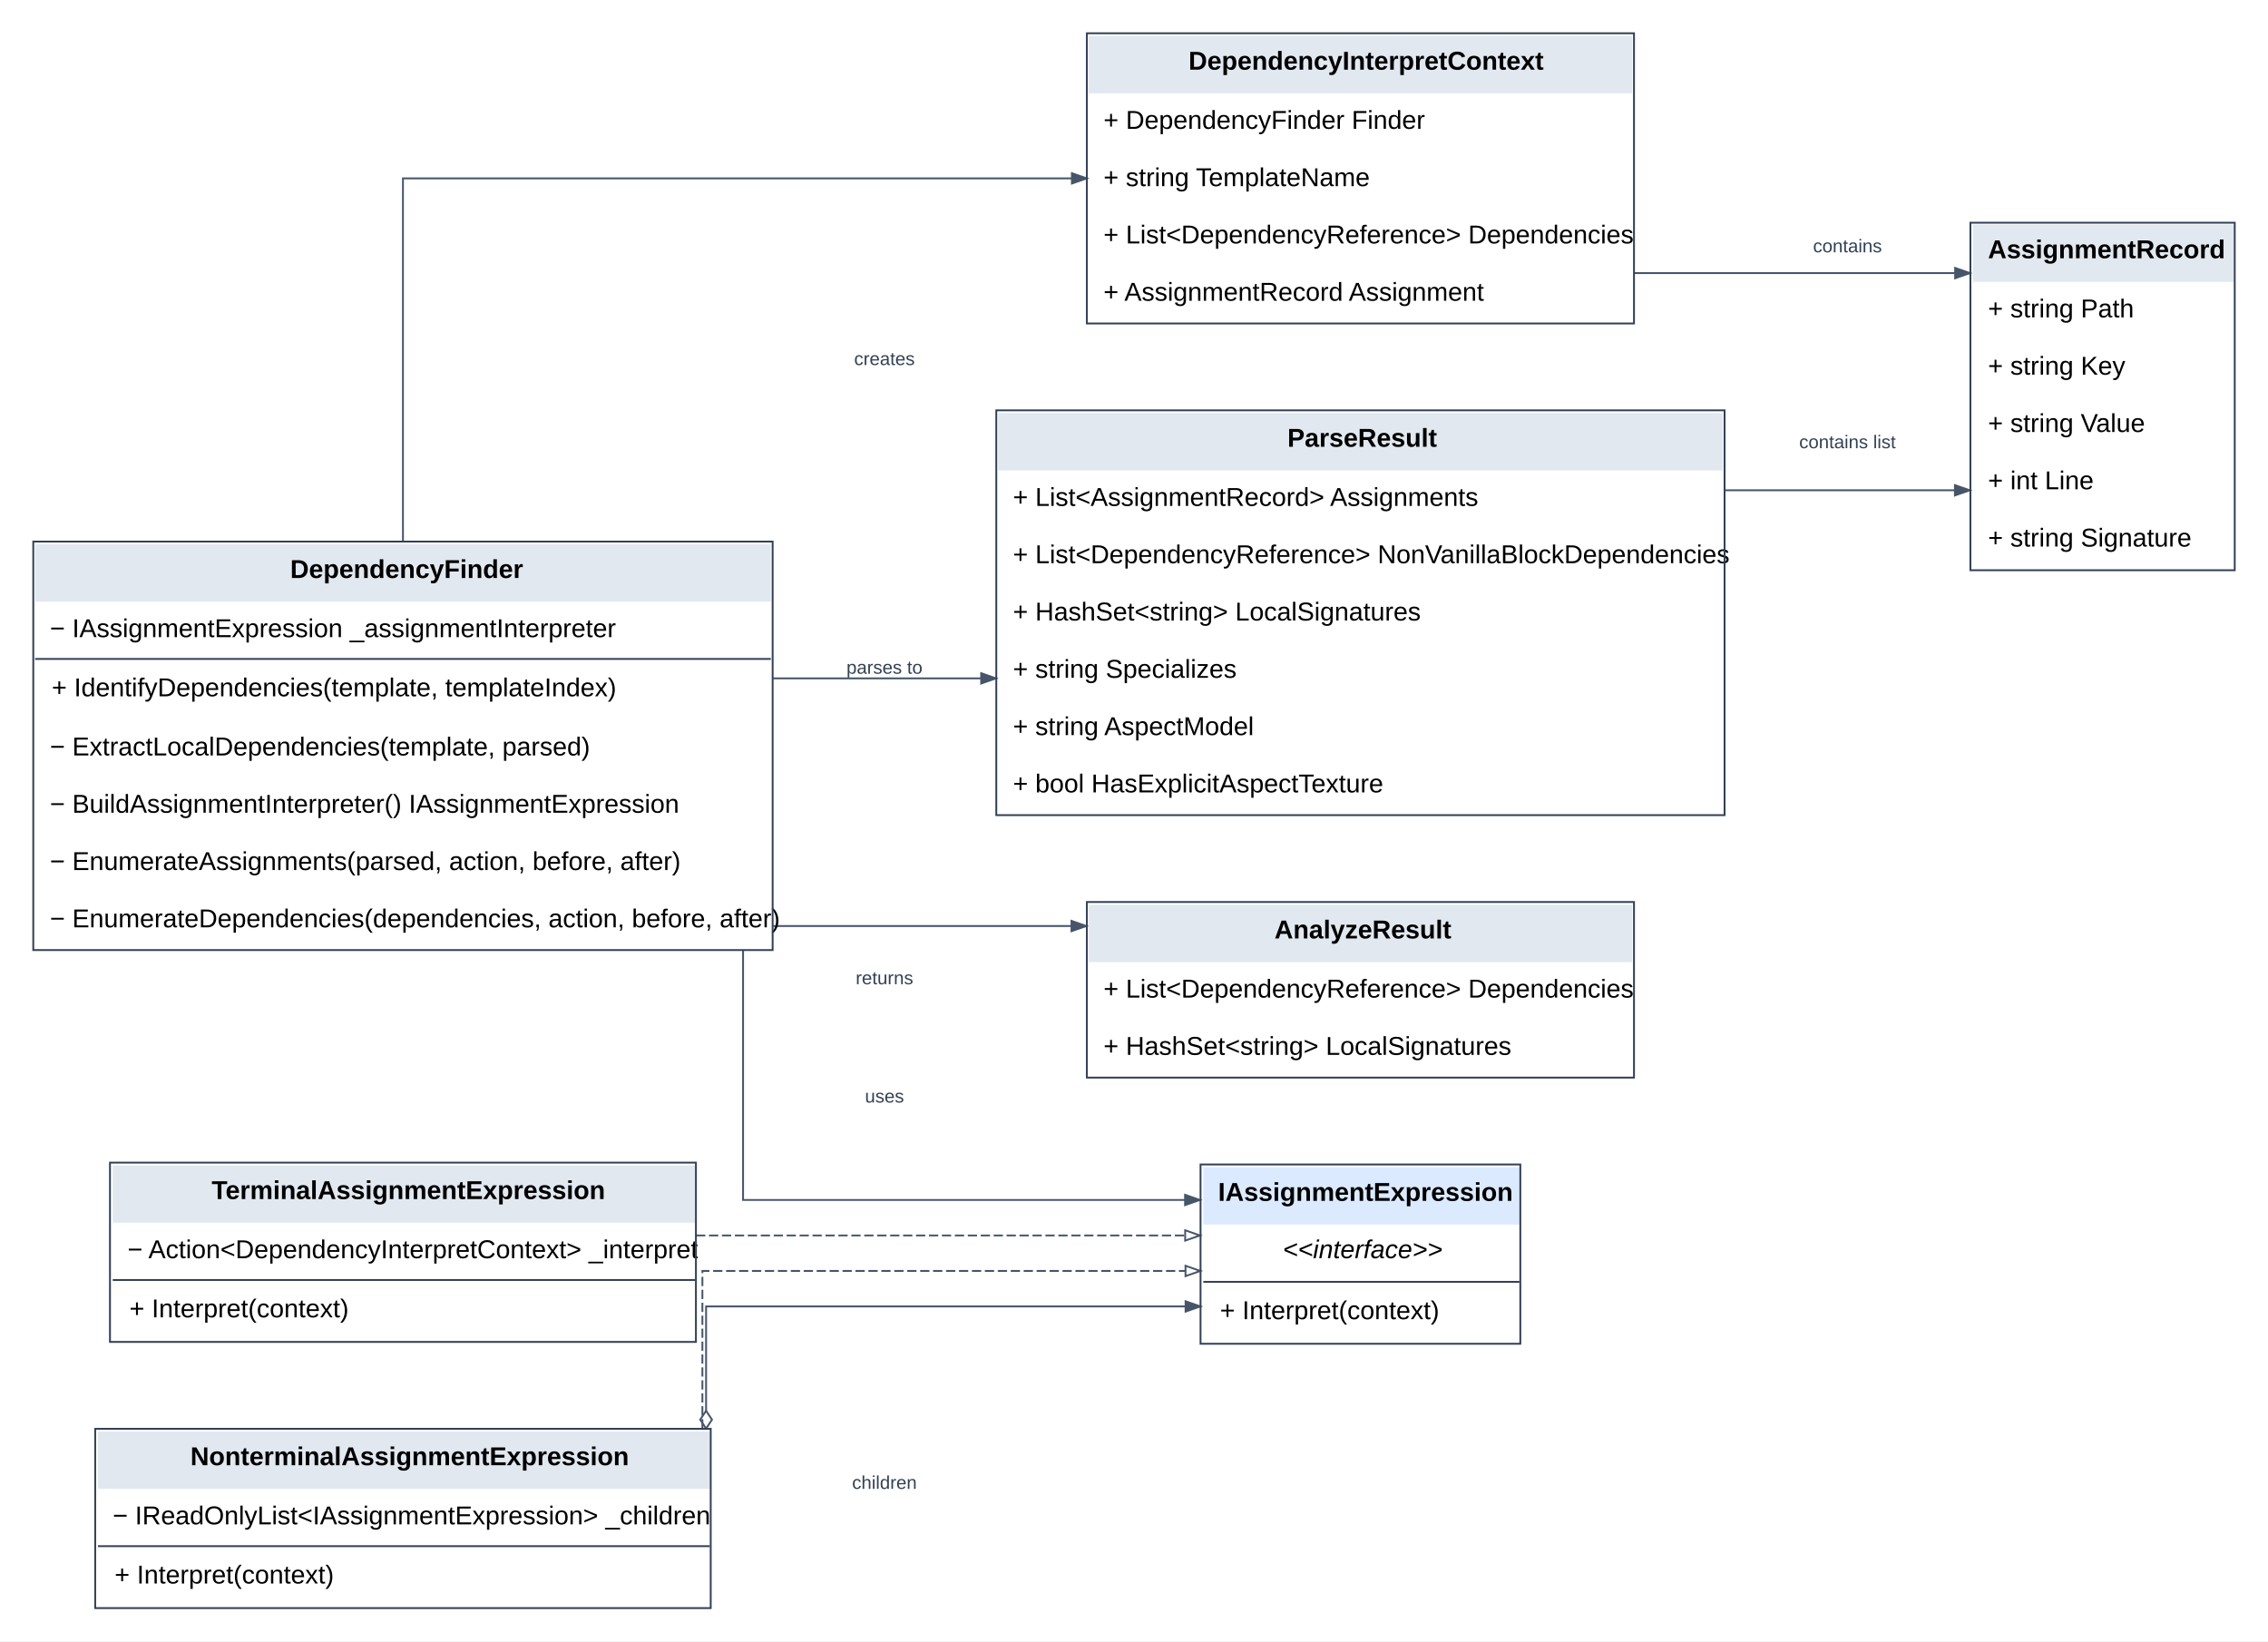
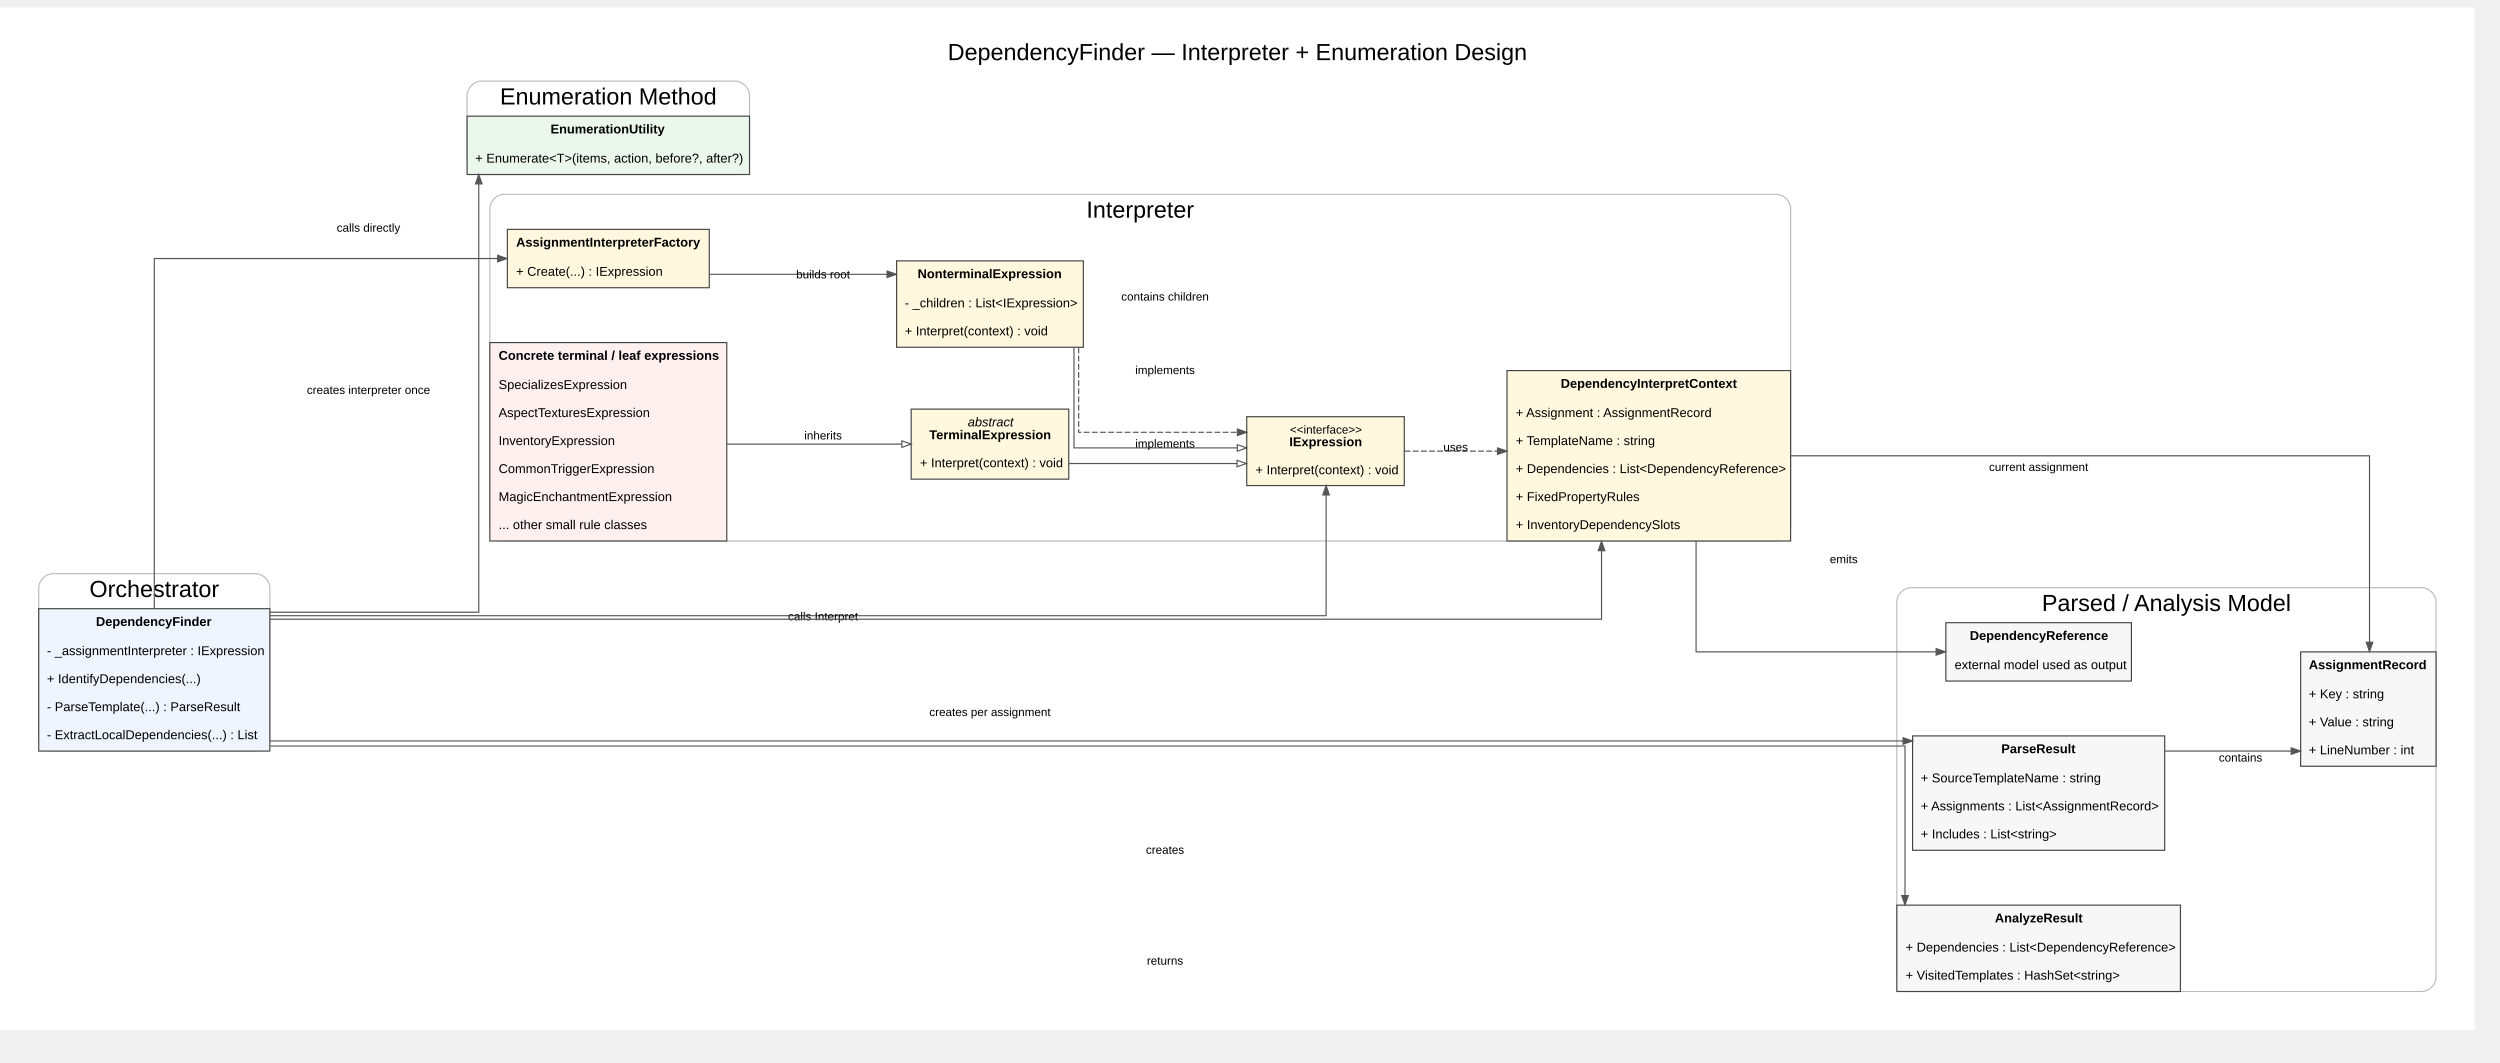
- <svg xmlns="http://www.w3.org/2000/svg" width="1227pt" height="888pt" viewBox="0.00 0.00 1227.00 888.00">
-   <g id="graph0" class="graph" transform="scale(1 1) rotate(0) translate(18 870)">
-     <polygon fill="white" stroke="transparent" points="-18,18 -18,-870 1209,-870 1209,18 -18,18" />
-     <g id="edge4" class="edge">
-       <path fill="none" stroke="#475569" d="M200,-577.33C200,-665.27 200,-773.5 200,-773.5 200,-773.5 561.91,-773.5 561.91,-773.5" />
-       <polygon fill="#475569" stroke="#475569" points="561.91,-776.3 569.91,-773.5 561.91,-770.7 561.91,-776.3" />
-       <text text-anchor="middle" x="460.5" y="-672.5" font-family="Arial" font-size="10.00" fill="#334155">creates</text>
+ <svg xmlns="http://www.w3.org/2000/svg" width="2164pt" height="920pt" viewBox="21.60 21.60 2142.00 898.00">
+   <g id="graph0" class="graph" transform="scale(1 1) rotate(0) translate(46.8 872.8)">
+     <polygon fill="white" stroke="transparent" points="-25.2,25.2 -25.2,-851.2 2095.2,-851.2 2095.2,25.2 -25.2,25.2" />
+     <text text-anchor="middle" x="1035" y="-806" font-family="Arial" font-size="20.00">DependencyFinder — Interpreter + Enumeration Design</text>
+     <g id="clust1" class="cluster">
+       <path fill="white" stroke="#bbbbbb" d="M20,-214C20,-214 194,-214 194,-214 200,-214 206,-220 206,-226 206,-226 206,-354 206,-354 206,-360 200,-366 194,-366 194,-366 20,-366 20,-366 14,-366 8,-360 8,-354 8,-354 8,-226 8,-226 8,-220 14,-214 20,-214" />
+       <text text-anchor="middle" x="107" y="-346" font-family="Arial" font-size="20.00">Orchestrator</text>
+     </g>
+     <g id="clust2" class="cluster">
+       <path fill="white" stroke="#bbbbbb" d="M387,-708C387,-708 605,-708 605,-708 611,-708 617,-714 617,-720 617,-720 617,-776 617,-776 617,-782 611,-788 605,-788 605,-788 387,-788 387,-788 381,-788 375,-782 375,-776 375,-776 375,-720 375,-720 375,-714 381,-708 387,-708" />
+       <text text-anchor="middle" x="496" y="-768" font-family="Arial" font-size="20.00">Enumeration Method</text>
+     </g>
+     <g id="clust3" class="cluster">
+       <path fill="white" stroke="#bbbbbb" d="M406.5,-394C406.5,-394 1497,-394 1497,-394 1503,-394 1509,-400 1509,-406 1509,-406 1509,-679 1509,-679 1509,-685 1503,-691 1497,-691 1497,-691 406.5,-691 406.5,-691 400.5,-691 394.5,-685 394.5,-679 394.5,-679 394.5,-406 394.5,-406 394.5,-400 400.5,-394 406.5,-394" />
+       <text text-anchor="middle" x="951.75" y="-671" font-family="Arial" font-size="20.00">Interpreter</text>
+     </g>
+     <g id="clust4" class="cluster">
+       <path fill="white" stroke="#bbbbbb" d="M1612,-8C1612,-8 2050,-8 2050,-8 2056,-8 2062,-14 2062,-20 2062,-20 2062,-342 2062,-342 2062,-348 2056,-354 2050,-354 2050,-354 1612,-354 1612,-354 1606,-354 1600,-348 1600,-342 1600,-342 1600,-20 1600,-20 1600,-14 1606,-8 1612,-8" />
+       <text text-anchor="middle" x="1831" y="-334" font-family="Arial" font-size="20.00">Parsed / Analysis Model</text>
+     </g>
+     <g id="node1" class="node">
+       <polygon fill="#eef5ff" stroke="transparent" points="8,-214 8,-336 206,-336 206,-214 8,-214" />
+       <text text-anchor="start" x="57" y="-321.2" font-family="Arial" font-weight="bold" font-size="11.00">DependencyFinder</text>
+       <text text-anchor="start" x="15" y="-296.2" font-family="Arial" font-size="11.00">- _assignmentInterpreter : IExpression</text>
+       <text text-anchor="start" x="15" y="-272.2" font-family="Arial" font-size="11.00">+ IdentifyDependencies(...)</text>
+       <text text-anchor="start" x="15" y="-248.2" font-family="Arial" font-size="11.00">- ParseTemplate(...) : ParseResult</text>
+       <text text-anchor="start" x="15" y="-224.2" font-family="Arial" font-size="11.00">- ExtractLocalDependencies(...) : List</text>
+       <polygon fill="none" stroke="#444444" points="8,-214 8,-336 206,-336 206,-214 8,-214" />
+     </g>
+     <g id="node2" class="node">
+       <polygon fill="#eaf7ea" stroke="transparent" points="375,-708 375,-758 617,-758 617,-708 375,-708" />
+       <text text-anchor="start" x="446.5" y="-743.2" font-family="Arial" font-weight="bold" font-size="11.00">EnumerationUtility</text>
+       <text text-anchor="start" x="382" y="-718.2" font-family="Arial" font-size="11.00">+ Enumerate&lt;T&gt;(items, action, before?, after?)</text>
+       <polygon fill="none" stroke="#444444" points="375,-708 375,-758 617,-758 617,-708 375,-708" />
+     </g>
+     <g id="edge7" class="edge">
+       <path fill="none" stroke="#555555" d="M206.19,-333C286.02,-333 385,-333 385,-333 385,-333 385,-699.98 385,-699.98" />
+       <polygon fill="#555555" stroke="#555555" points="382.2,-699.98 385,-707.98 387.8,-699.98 382.2,-699.98" />
+       <text text-anchor="middle" x="290.5" y="-659" font-family="Arial" font-size="10.00">calls directly</text>
+     </g>
+     <g id="node3" class="node">
+       <polygon fill="#fff8df" stroke="transparent" points="409.5,-611 409.5,-661 582.5,-661 582.5,-611 409.5,-611" />
+       <text text-anchor="start" x="417" y="-646.2" font-family="Arial" font-weight="bold" font-size="11.00">AssignmentInterpreterFactory</text>
+       <text text-anchor="start" x="417" y="-621.2" font-family="Arial" font-size="11.00">+ Create(...) : IExpression</text>
+       <polygon fill="none" stroke="#444444" points="409.5,-611 409.5,-661 582.5,-661 582.5,-611 409.5,-611" />
+     </g>
+     <g id="edge1" class="edge">
+       <path fill="none" stroke="#555555" d="M107,-336.24C107,-439.23 107,-636 107,-636 107,-636 401.18,-636 401.18,-636" />
+       <polygon fill="#555555" stroke="#555555" points="401.19,-638.8 409.18,-636 401.18,-633.2 401.19,-638.8" />
+       <text text-anchor="middle" x="290.5" y="-520" font-family="Arial" font-size="10.00">creates interpreter once</text>
+     </g>
+     <g id="node4" class="node">
+       <polygon fill="#fff8df" stroke="transparent" points="1043,-441.5 1043,-500.5 1178,-500.5 1178,-441.5 1043,-441.5" />
+       <text text-anchor="start" x="1080" y="-486" font-family="Arial" font-size="10.00">&lt;&lt;interface&gt;&gt;</text>
+       <text text-anchor="start" x="1079.5" y="-475.2" font-family="Arial" font-weight="bold" font-size="11.00">IExpression</text>
+       <text text-anchor="start" x="1050.5" y="-451.2" font-family="Arial" font-size="11.00">+ Interpret(context) : void</text>
+       <polygon fill="none" stroke="#444444" points="1043,-441.5 1043,-500.5 1178,-500.5 1178,-441.5 1043,-441.5" />
+     </g>
+     <g id="edge11" class="edge">
+       <path fill="none" stroke="#555555" d="M206.02,-330C459.31,-330 1111,-330 1111,-330 1111,-330 1111,-433.44 1111,-433.44" />
+       <polygon fill="#555555" stroke="#555555" points="1108.2,-433.44 1111,-441.44 1113.8,-433.44 1108.2,-433.44" />
+       <text text-anchor="middle" x="680" y="-326" font-family="Arial" font-size="10.00">calls Interpret</text>
+     </g>
+     <g id="node8" class="node">
+       <polygon fill="#fff8df" stroke="transparent" points="1266,-394 1266,-540 1509,-540 1509,-394 1266,-394" />
+       <text text-anchor="start" x="1312" y="-525.2" font-family="Arial" font-weight="bold" font-size="11.00">DependencyInterpretContext</text>
+       <text text-anchor="start" x="1273.5" y="-500.2" font-family="Arial" font-size="11.00">+ Assignment : AssignmentRecord</text>
+       <text text-anchor="start" x="1273.5" y="-476.2" font-family="Arial" font-size="11.00">+ TemplateName : string</text>
+       <text text-anchor="start" x="1273.5" y="-452.2" font-family="Arial" font-size="11.00">+ Dependencies : List&lt;DependencyReference&gt;</text>
+       <text text-anchor="start" x="1273.5" y="-428.2" font-family="Arial" font-size="11.00">+ FixedPropertyRules</text>
+       <text text-anchor="start" x="1273.5" y="-404.2" font-family="Arial" font-size="11.00">+ InventoryDependencySlots</text>
+       <polygon fill="none" stroke="#444444" points="1266,-394 1266,-540 1509,-540 1509,-394 1266,-394" />
+     </g>
+     <g id="edge10" class="edge">
+       <path fill="none" stroke="#555555" d="M206.12,-327C500.13,-327 1347,-327 1347,-327 1347,-327 1347,-385.72 1347,-385.72" />
+       <polygon fill="#555555" stroke="#555555" points="1344.2,-385.72 1347,-393.72 1349.8,-385.72 1344.2,-385.72" />
+       <text text-anchor="middle" x="823" y="-244" font-family="Arial" font-size="10.00">creates per assignment</text>
+     </g>
+     <g id="node9" class="node">
+       <polygon fill="#f7f7f7" stroke="transparent" points="1613.5,-129 1613.5,-227 1829.5,-227 1829.5,-129 1613.5,-129" />
+       <text text-anchor="start" x="1689.5" y="-212.2" font-family="Arial" font-weight="bold" font-size="11.00">ParseResult</text>
+       <text text-anchor="start" x="1620.5" y="-187.2" font-family="Arial" font-size="11.00">+ SourceTemplateName : string</text>
+       <text text-anchor="start" x="1620.5" y="-163.2" font-family="Arial" font-size="11.00">+ Assignments : List&lt;AssignmentRecord&gt;</text>
+       <text text-anchor="start" x="1620.5" y="-139.2" font-family="Arial" font-size="11.00">+ Includes : List&lt;string&gt;</text>
+       <polygon fill="none" stroke="#444444" points="1613.5,-129 1613.5,-227 1829.5,-227 1829.5,-129 1613.5,-129" />
+     </g>
+     <g id="edge8" class="edge">
+       <path fill="none" stroke="#555555" d="M206.17,-222.67C206.17,-222.67 1605.37,-222.67 1605.37,-222.67" />
+       <polygon fill="#555555" stroke="#555555" points="1605.37,-225.47 1613.37,-222.67 1605.37,-219.87 1605.37,-225.47" />
+       <text text-anchor="middle" x="973" y="-126" font-family="Arial" font-size="10.00">creates</text>
+     </g>
+     <g id="node11" class="node">
+       <polygon fill="#f7f7f7" stroke="transparent" points="1600,-8 1600,-82 1843,-82 1843,-8 1600,-8" />
+       <text text-anchor="start" x="1684" y="-67.2" font-family="Arial" font-weight="bold" font-size="11.00">AnalyzeResult</text>
+       <text text-anchor="start" x="1607.5" y="-42.2" font-family="Arial" font-size="11.00">+ Dependencies : List&lt;DependencyReference&gt;</text>
+       <text text-anchor="start" x="1607.5" y="-18.2" font-family="Arial" font-size="11.00">+ VisitedTemplates : HashSet&lt;string&gt;</text>
+       <polygon fill="none" stroke="#444444" points="1600,-8 1600,-82 1843,-82 1843,-8 1600,-8" />
+     </g>
+     <g id="edge15" class="edge">
+       <path fill="none" stroke="#555555" d="M206.29,-218.33C540.98,-218.33 1607,-218.33 1607,-218.33 1607,-218.33 1607,-90.18 1607,-90.18" />
+       <polygon fill="#555555" stroke="#555555" points="1609.8,-90.18 1607,-82.18 1604.2,-90.18 1609.8,-90.18" />
+       <text text-anchor="middle" x="973" y="-31" font-family="Arial" font-size="10.00">returns</text>
+     </g>
+     <g id="node5" class="node">
+       <polygon fill="#fff8df" stroke="transparent" points="743,-560 743,-634 903,-634 903,-560 743,-560" />
+       <text text-anchor="start" x="761" y="-619.2" font-family="Arial" font-weight="bold" font-size="11.00">NonterminalExpression</text>
+       <text text-anchor="start" x="750" y="-594.2" font-family="Arial" font-size="11.00">- _children : List&lt;IExpression&gt;</text>
+       <text text-anchor="start" x="750" y="-570.2" font-family="Arial" font-size="11.00">+ Interpret(context) : void</text>
+       <polygon fill="none" stroke="#444444" points="743,-560 743,-634 903,-634 903,-560 743,-560" />
+     </g>
+     <g id="edge2" class="edge">
+       <path fill="none" stroke="#555555" d="M582.77,-622.5C582.77,-622.5 734.84,-622.5 734.84,-622.5" />
+       <polygon fill="#555555" stroke="#555555" points="734.84,-625.3 742.84,-622.5 734.84,-619.7 734.84,-625.3" />
+       <text text-anchor="middle" x="680" y="-619" font-family="Arial" font-size="10.00">builds root</text>
+     </g>
+     <g id="edge12" class="edge">
+       <path fill="none" stroke="#555555" stroke-dasharray="5,2" d="M1178.26,-471C1178.26,-471 1257.86,-471 1257.86,-471" />
+       <polygon fill="#555555" stroke="#555555" points="1257.86,-473.8 1265.86,-471 1257.86,-468.2 1257.86,-473.8" />
+       <text text-anchor="middle" x="1222" y="-471" font-family="Arial" font-size="10.00">uses</text>
    </g>
    <g id="edge3" class="edge">
-       <path fill="none" stroke="#475569" d="M384,-355.87C384,-290.65 384,-220.8 384,-220.8 384,-220.8 623.12,-220.8 623.12,-220.8" />
-       <polygon fill="#475569" stroke="#475569" points="623.12,-223.6 631.12,-220.8 623.12,-218 623.12,-223.6" />
-       <text text-anchor="middle" x="460.5" y="-273.5" font-family="Arial" font-size="10.00" fill="#334155">uses</text>
+       <path fill="none" stroke="#555555" d="M895,-559.69C895,-523.41 895,-473.75 895,-473.75 895,-473.75 1034.91,-473.75 1034.91,-473.75" />
+       <polygon fill="none" stroke="#555555" points="1034.91,-476.55 1042.91,-473.75 1034.91,-470.95 1034.91,-476.55" />
+       <text text-anchor="middle" x="973" y="-537" font-family="Arial" font-size="10.00">implements</text>
    </g>
-     <g id="edge1" class="edge">
-       <path fill="none" stroke="#475569" d="M400.27,-503C400.27,-503 512.82,-503 512.82,-503" />
-       <polygon fill="#475569" stroke="#475569" points="512.82,-505.8 520.82,-503 512.82,-500.2 512.82,-505.8" />
-       <text text-anchor="middle" x="460.5" y="-505.5" font-family="Arial" font-size="10.00" fill="#334155">parses to</text>
+     <g id="edge6" class="edge">
+       <path fill="none" stroke="#555555" stroke-dasharray="5,2" d="M899,-559.8C899,-527.93 899,-487.12 899,-487.12 899,-487.12 1035,-487.12 1035,-487.12" />
+       <polygon fill="#555555" stroke="#555555" points="1035,-489.93 1043,-487.12 1035,-484.33 1035,-489.93" />
+       <text text-anchor="middle" x="973" y="-600" font-family="Arial" font-size="10.00">contains children</text>
    </g>
-     <g id="edge2" class="edge">
-       <path fill="none" stroke="#475569" d="M400.27,-369C400.27,-369 561.68,-369 561.68,-369" />
-       <polygon fill="#475569" stroke="#475569" points="561.68,-371.8 569.68,-369 561.68,-366.2 561.68,-371.8" />
-       <text text-anchor="middle" x="460.5" y="-337.5" font-family="Arial" font-size="10.00" fill="#334155">returns</text>
+     <g id="node6" class="node">
+       <polygon fill="#fff8df" stroke="transparent" points="755.5,-447 755.5,-507 890.5,-507 890.5,-447 755.5,-447" />
+       <text text-anchor="start" x="804" y="-492.2" font-family="Arial" font-style="italic" font-size="11.00">abstract</text>
+       <text text-anchor="start" x="771" y="-481.2" font-family="Arial" font-weight="bold" font-size="11.00">TerminalExpression</text>
+       <text text-anchor="start" x="763" y="-457.2" font-family="Arial" font-size="11.00">+ Interpret(context) : void</text>
+       <polygon fill="none" stroke="#444444" points="755.5,-447 755.5,-507 890.5,-507 890.5,-447 755.5,-447" />
    </g>
-     <g id="edge8" class="edge">
-       <path fill="none" stroke="#475569" d="M866.08,-722.25C866.08,-722.25 1039.74,-722.25 1039.74,-722.25" />
-       <polygon fill="#475569" stroke="#475569" points="1039.74,-725.05 1047.74,-722.25 1039.74,-719.45 1039.74,-725.05" />
-       <text text-anchor="middle" x="981.5" y="-733.5" font-family="Arial" font-size="10.00" fill="#334155">contains</text>
+     <g id="edge4" class="edge">
+       <path fill="none" stroke="#555555" d="M890.77,-460.38C890.77,-460.38 1034.69,-460.38 1034.69,-460.38" />
+       <polygon fill="none" stroke="#555555" points="1034.69,-463.18 1042.69,-460.38 1034.69,-457.58 1034.69,-463.18" />
+       <text text-anchor="middle" x="973" y="-474" font-family="Arial" font-size="10.00">implements</text>
+     </g>
+     <g id="node7" class="node">
+       <polygon fill="#fff0f0" stroke="transparent" points="394.5,-394 394.5,-564 597.5,-564 597.5,-394 394.5,-394" />
+       <text text-anchor="start" x="402" y="-549.2" font-family="Arial" font-weight="bold" font-size="11.00">Concrete terminal / leaf expressions</text>
+       <text text-anchor="start" x="402" y="-524.2" font-family="Arial" font-size="11.00">SpecializesExpression</text>
+       <text text-anchor="start" x="402" y="-500.2" font-family="Arial" font-size="11.00">AspectTexturesExpression</text>
+       <text text-anchor="start" x="402" y="-476.2" font-family="Arial" font-size="11.00">InventoryExpression</text>
+       <text text-anchor="start" x="402" y="-452.2" font-family="Arial" font-size="11.00">CommonTriggerExpression</text>
+       <text text-anchor="start" x="402" y="-428.2" font-family="Arial" font-size="11.00">MagicEnchantmentExpression</text>
+       <text text-anchor="start" x="402" y="-404.2" font-family="Arial" font-size="11.00">... other small rule classes</text>
+       <polygon fill="none" stroke="#444444" points="394.5,-394 394.5,-564 597.5,-564 597.5,-394 394.5,-394" />
    </g>
    <g id="edge5" class="edge">
-       <path fill="none" stroke="#475569" stroke-dasharray="5,2" d="M358.58,-201.6C358.58,-201.6 623.18,-201.6 623.18,-201.6" />
-       <polygon fill="none" stroke="#475569" points="623.18,-204.4 631.18,-201.6 623.18,-198.8 623.18,-204.4" />
+       <path fill="none" stroke="#555555" d="M597.67,-477C597.67,-477 747.5,-477 747.5,-477" />
+       <polygon fill="none" stroke="#555555" points="747.5,-479.8 755.5,-477 747.5,-474.2 747.5,-479.8" />
+       <text text-anchor="middle" x="680" y="-481" font-family="Arial" font-size="10.00">inherits</text>
    </g>
-     <g id="edge6" class="edge">
-       <path fill="none" stroke="#475569" stroke-dasharray="5,2" d="M362,-97.22C362,-135.51 362,-182.4 362,-182.4 362,-182.4 623.37,-182.4 623.37,-182.4" />
-       <polygon fill="none" stroke="#475569" points="623.37,-185.2 631.37,-182.4 623.37,-179.6 623.37,-185.2" />
+     <g id="node10" class="node">
+       <polygon fill="#f7f7f7" stroke="transparent" points="1946,-201 1946,-299 2062,-299 2062,-201 1946,-201" />
+       <text text-anchor="start" x="1953" y="-284.2" font-family="Arial" font-weight="bold" font-size="11.00">AssignmentRecord</text>
+       <text text-anchor="start" x="1953" y="-259.2" font-family="Arial" font-size="11.00">+ Key : string</text>
+       <text text-anchor="start" x="1953" y="-235.2" font-family="Arial" font-size="11.00">+ Value : string</text>
+       <text text-anchor="start" x="1953" y="-211.2" font-family="Arial" font-size="11.00">+ LineNumber : int</text>
+       <polygon fill="none" stroke="#444444" points="1946,-201 1946,-299 2062,-299 2062,-201 1946,-201" />
    </g>
-     <g id="edge7" class="edge">
-       <path fill="none" stroke="#475569" d="M364,-106.74C364,-106.74 364,-163.2 364,-163.2 364,-163.2 623.4,-163.2 623.4,-163.2" />
-       <polygon fill="none" stroke="#475569" points="364,-106.74 360.8,-101.94 364,-97.14 367.2,-101.94 364,-106.74" />
-       <polygon fill="#475569" stroke="#475569" points="623.4,-166 631.4,-163.2 623.4,-160.4 623.4,-166" />
-       <text text-anchor="middle" x="460.5" y="-64.5" font-family="Arial" font-size="10.00" fill="#334155">children</text>
+     <g id="edge13" class="edge">
+       <path fill="none" stroke="#555555" d="M1509.13,-467C1689.03,-467 2005,-467 2005,-467 2005,-467 2005,-307.24 2005,-307.24" />
+       <polygon fill="#555555" stroke="#555555" points="2007.8,-307.24 2005,-299.24 2002.2,-307.24 2007.8,-307.24" />
+       <text text-anchor="middle" x="1721.5" y="-454" font-family="Arial" font-size="10.00">current assignment</text>
+     </g>
+     <g id="node12" class="node">
+       <polygon fill="#f7f7f7" stroke="transparent" points="1642,-274 1642,-324 1801,-324 1801,-274 1642,-274" />
+       <text text-anchor="start" x="1662.5" y="-309.2" font-family="Arial" font-weight="bold" font-size="11.00">DependencyReference</text>
+       <text text-anchor="start" x="1649.5" y="-284.2" font-family="Arial" font-size="11.00">external model used as output</text>
+       <polygon fill="none" stroke="#444444" points="1642,-274 1642,-324 1801,-324 1801,-274 1642,-274" />
+     </g>
+     <g id="edge14" class="edge">
+       <path fill="none" stroke="#555555" d="M1428,-393.8C1428,-348.53 1428,-299 1428,-299 1428,-299 1633.69,-299 1633.69,-299" />
+       <polygon fill="#555555" stroke="#555555" points="1633.69,-301.8 1641.69,-299 1633.69,-296.2 1633.69,-301.8" />
+       <text text-anchor="middle" x="1554.5" y="-375" font-family="Arial" font-size="10.00">emits</text>
    </g>
    <g id="edge9" class="edge">
-       <path fill="none" stroke="#475569" d="M915.22,-604.75C915.22,-604.75 1039.63,-604.75 1039.63,-604.75" />
-       <polygon fill="#475569" stroke="#475569" points="1039.63,-607.55 1047.63,-604.75 1039.63,-601.95 1039.63,-607.55" />
-       <text text-anchor="middle" x="981.5" y="-627.5" font-family="Arial" font-size="10.00" fill="#334155">contains list</text>
-     </g>
-     <g id="node1" class="node">
-       <polygon fill="#e2e8f0" stroke="transparent" points="1,-544.5 1,-575.5 399,-575.5 399,-544.5 1,-544.5" />
-       <text text-anchor="start" x="139" y="-557.3" font-family="Arial" font-weight="bold" font-size="14.00">DependencyFinder</text>
-       <text text-anchor="start" x="9" y="-525.3" font-family="Arial" font-size="14.00">− IAssignmentExpression _assignmentInterpreter</text>
-       <polyline fill="none" stroke="#334155" points="399,-513.5 1,-513.5 " />
-       <text text-anchor="start" x="10" y="-493.3" font-family="Arial" font-size="14.00">+ IdentifyDependencies(template, templateIndex)</text>
-       <text text-anchor="start" x="9" y="-461.3" font-family="Arial" font-size="14.00">− ExtractLocalDependencies(template, parsed)</text>
-       <text text-anchor="start" x="9" y="-430.3" font-family="Arial" font-size="14.00">− BuildAssignmentInterpreter() IAssignmentExpression</text>
-       <text text-anchor="start" x="9" y="-399.3" font-family="Arial" font-size="14.00">− EnumerateAssignments(parsed, action, before, after)</text>
-       <text text-anchor="start" x="9" y="-368.3" font-family="Arial" font-size="14.00">− EnumerateDependencies(dependencies, action, before, after)</text>
-       <polygon fill="none" stroke="#334155" points="0,-356 0,-577 400,-577 400,-356 0,-356" />
-     </g>
-     <g id="node2" class="node">
-       <polygon fill="#e2e8f0" stroke="transparent" points="571,-819.5 571,-850.5 865,-850.5 865,-819.5 571,-819.5" />
-       <text text-anchor="start" x="625" y="-832.3" font-family="Arial" font-weight="bold" font-size="14.00">DependencyInterpretContext</text>
-       <text text-anchor="start" x="579" y="-800.3" font-family="Arial" font-size="14.00">+ DependencyFinder Finder</text>
-       <text text-anchor="start" x="579" y="-769.3" font-family="Arial" font-size="14.00">+ string TemplateName</text>
-       <text text-anchor="start" x="579" y="-738.3" font-family="Arial" font-size="14.00">+ List&lt;DependencyReference&gt; Dependencies</text>
-       <text text-anchor="start" x="579" y="-707.3" font-family="Arial" font-size="14.00">+ AssignmentRecord Assignment</text>
-       <polygon fill="none" stroke="#334155" points="570,-695 570,-852 866,-852 866,-695 570,-695" />
-     </g>
-     <g id="node3" class="node">
-       <polygon fill="#dbeafe" stroke="transparent" points="633,-207.5 633,-238.5 804,-238.5 804,-207.5 633,-207.5" />
-       <text text-anchor="start" x="641" y="-220.3" font-family="Arial" font-weight="bold" font-size="14.00">IAssignmentExpression</text>
-       <text text-anchor="start" x="676" y="-189.3" font-family="Arial" font-style="italic" font-size="14.00">&lt;&lt;interface&gt;&gt;</text>
-       <polyline fill="none" stroke="#334155" points="804,-176.5 633,-176.5 " />
-       <text text-anchor="start" x="642" y="-156.3" font-family="Arial" font-size="14.00">+ Interpret(context)</text>
-       <polygon fill="none" stroke="#334155" points="631.5,-143 631.5,-240 804.5,-240 804.5,-143 631.5,-143" />
-     </g>
-     <g id="node4" class="node">
-       <polygon fill="#e2e8f0" stroke="transparent" points="43,-208.5 43,-239.5 358,-239.5 358,-208.5 43,-208.5" />
-       <text text-anchor="start" x="96.5" y="-221.3" font-family="Arial" font-weight="bold" font-size="14.00">TerminalAssignmentExpression</text>
-       <text text-anchor="start" x="51" y="-189.3" font-family="Arial" font-size="14.00">− Action&lt;DependencyInterpretContext&gt; _interpret</text>
-       <polyline fill="none" stroke="#334155" points="358,-177.5 43,-177.5 " />
-       <text text-anchor="start" x="52" y="-157.3" font-family="Arial" font-size="14.00">+ Interpret(context)</text>
-       <polygon fill="none" stroke="#334155" points="41.5,-144 41.5,-241 358.5,-241 358.5,-144 41.5,-144" />
-     </g>
-     <g id="node5" class="node">
-       <polygon fill="#e2e8f0" stroke="transparent" points="35,-64.5 35,-95.5 366,-95.5 366,-64.5 35,-64.5" />
-       <text text-anchor="start" x="85" y="-77.3" font-family="Arial" font-weight="bold" font-size="14.00">NonterminalAssignmentExpression</text>
-       <text text-anchor="start" x="43" y="-45.3" font-family="Arial" font-size="14.00">− IReadOnlyList&lt;IAssignmentExpression&gt; _children</text>
-       <polyline fill="none" stroke="#334155" points="366,-33.5 35,-33.5 " />
-       <text text-anchor="start" x="44" y="-13.3" font-family="Arial" font-size="14.00">+ Interpret(context)</text>
-       <polygon fill="none" stroke="#334155" points="33.5,0 33.5,-97 366.5,-97 366.5,0 33.5,0" />
-     </g>
-     <g id="node6" class="node">
-       <polygon fill="#e2e8f0" stroke="transparent" points="522,-615.5 522,-646.5 914,-646.5 914,-615.5 522,-615.5" />
-       <text text-anchor="start" x="678.5" y="-628.3" font-family="Arial" font-weight="bold" font-size="14.00">ParseResult</text>
-       <text text-anchor="start" x="530" y="-596.3" font-family="Arial" font-size="14.00">+ List&lt;AssignmentRecord&gt; Assignments</text>
-       <text text-anchor="start" x="530" y="-565.3" font-family="Arial" font-size="14.00">+ List&lt;DependencyReference&gt; NonVanillaBlockDependencies</text>
-       <text text-anchor="start" x="530" y="-534.3" font-family="Arial" font-size="14.00">+ HashSet&lt;string&gt; LocalSignatures</text>
-       <text text-anchor="start" x="530" y="-503.3" font-family="Arial" font-size="14.00">+ string Specializes</text>
-       <text text-anchor="start" x="530" y="-472.3" font-family="Arial" font-size="14.00">+ string AspectModel</text>
-       <text text-anchor="start" x="530" y="-441.3" font-family="Arial" font-size="14.00">+ bool HasExplicitAspectTexture</text>
-       <polygon fill="none" stroke="#334155" points="521,-429 521,-648 915,-648 915,-429 521,-429" />
-     </g>
-     <g id="node7" class="node">
-       <polygon fill="#e2e8f0" stroke="transparent" points="1049.5,-717.5 1049.5,-748.5 1190.5,-748.5 1190.5,-717.5 1049.5,-717.5" />
-       <text text-anchor="start" x="1057.5" y="-730.3" font-family="Arial" font-weight="bold" font-size="14.00">AssignmentRecord</text>
-       <text text-anchor="start" x="1057.5" y="-698.3" font-family="Arial" font-size="14.00">+ string Path</text>
-       <text text-anchor="start" x="1057.5" y="-667.3" font-family="Arial" font-size="14.00">+ string Key</text>
-       <text text-anchor="start" x="1057.5" y="-636.3" font-family="Arial" font-size="14.00">+ string Value</text>
-       <text text-anchor="start" x="1057.5" y="-605.3" font-family="Arial" font-size="14.00">+ int Line</text>
-       <text text-anchor="start" x="1057.5" y="-574.3" font-family="Arial" font-size="14.00">+ string Signature</text>
-       <polygon fill="none" stroke="#334155" points="1048,-561.5 1048,-749.5 1191,-749.5 1191,-561.5 1048,-561.5" />
-     </g>
-     <g id="node8" class="node">
-       <polygon fill="#e2e8f0" stroke="transparent" points="571,-349.5 571,-380.5 865,-380.5 865,-349.5 571,-349.5" />
-       <text text-anchor="start" x="671.5" y="-362.3" font-family="Arial" font-weight="bold" font-size="14.00">AnalyzeResult</text>
-       <text text-anchor="start" x="579" y="-330.3" font-family="Arial" font-size="14.00">+ List&lt;DependencyReference&gt; Dependencies</text>
-       <text text-anchor="start" x="579" y="-299.3" font-family="Arial" font-size="14.00">+ HashSet&lt;string&gt; LocalSignatures</text>
-       <polygon fill="none" stroke="#334155" points="570,-287 570,-382 866,-382 866,-287 570,-287" />
+       <path fill="none" stroke="#555555" d="M1829.51,-214C1829.51,-214 1937.87,-214 1937.87,-214" />
+       <polygon fill="#555555" stroke="#555555" points="1937.87,-216.8 1945.87,-214 1937.87,-211.2 1937.87,-216.8" />
+       <text text-anchor="middle" x="1894.5" y="-205" font-family="Arial" font-size="10.00">contains</text>
    </g>
  </g>
</svg>
